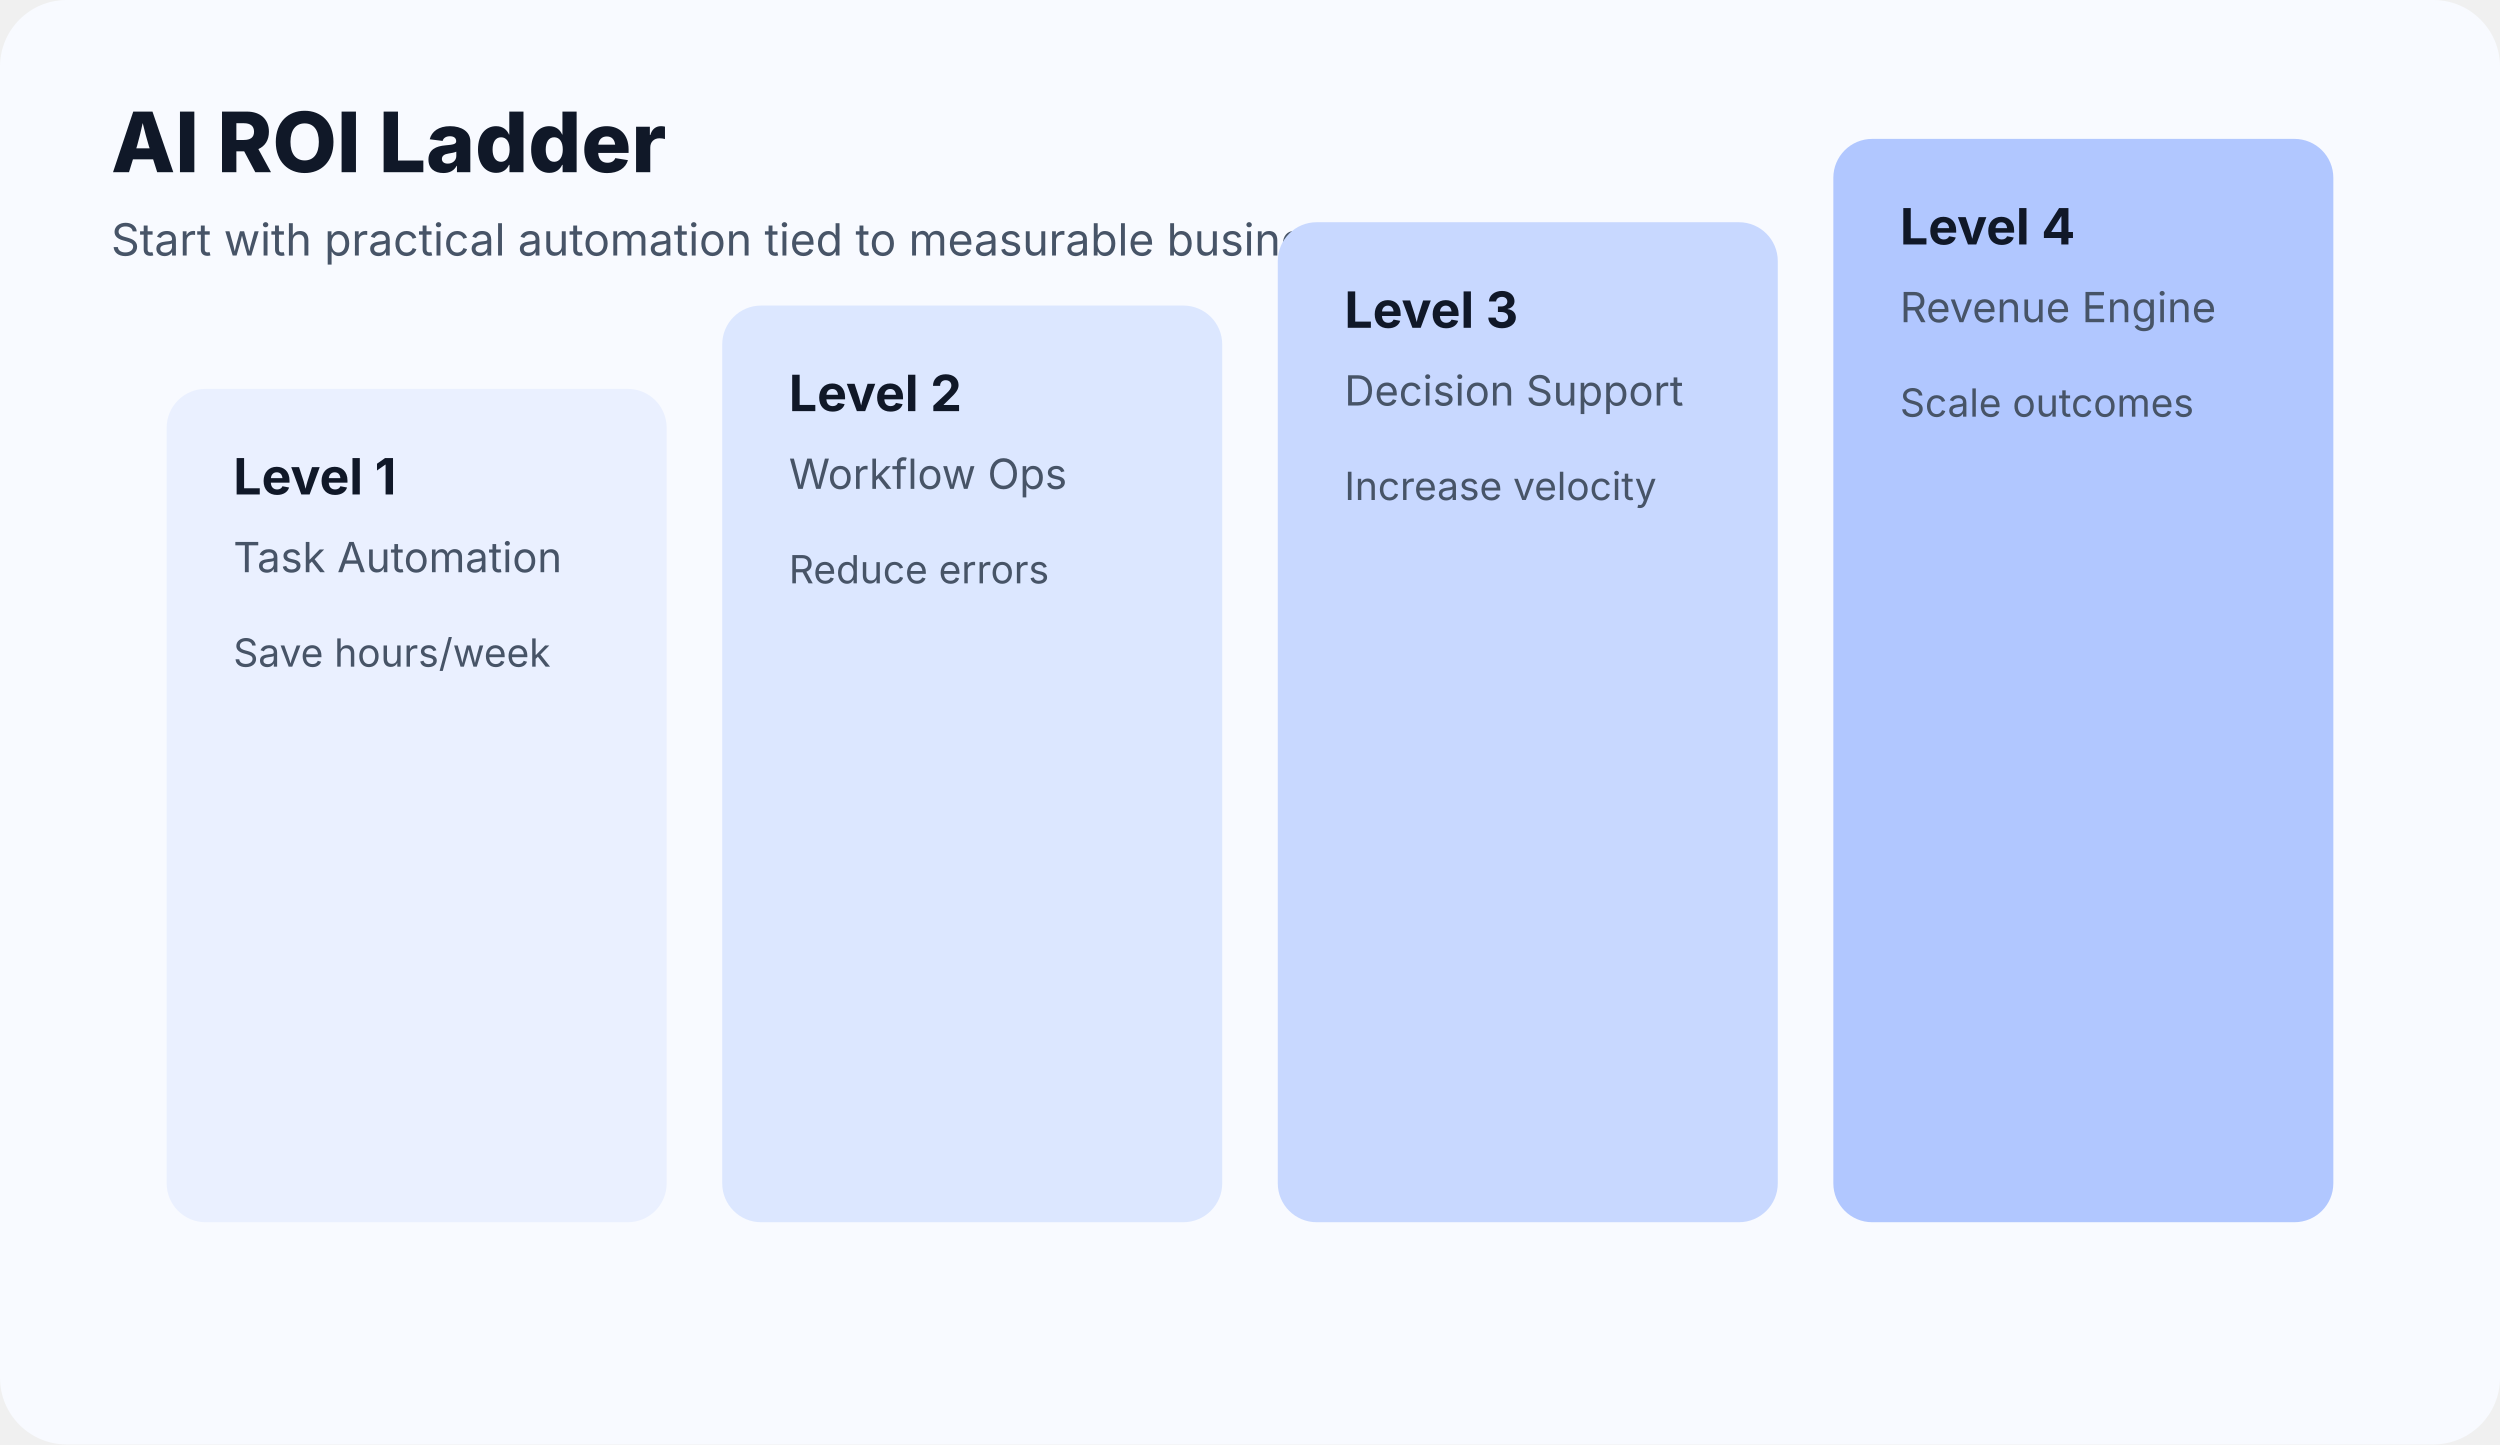
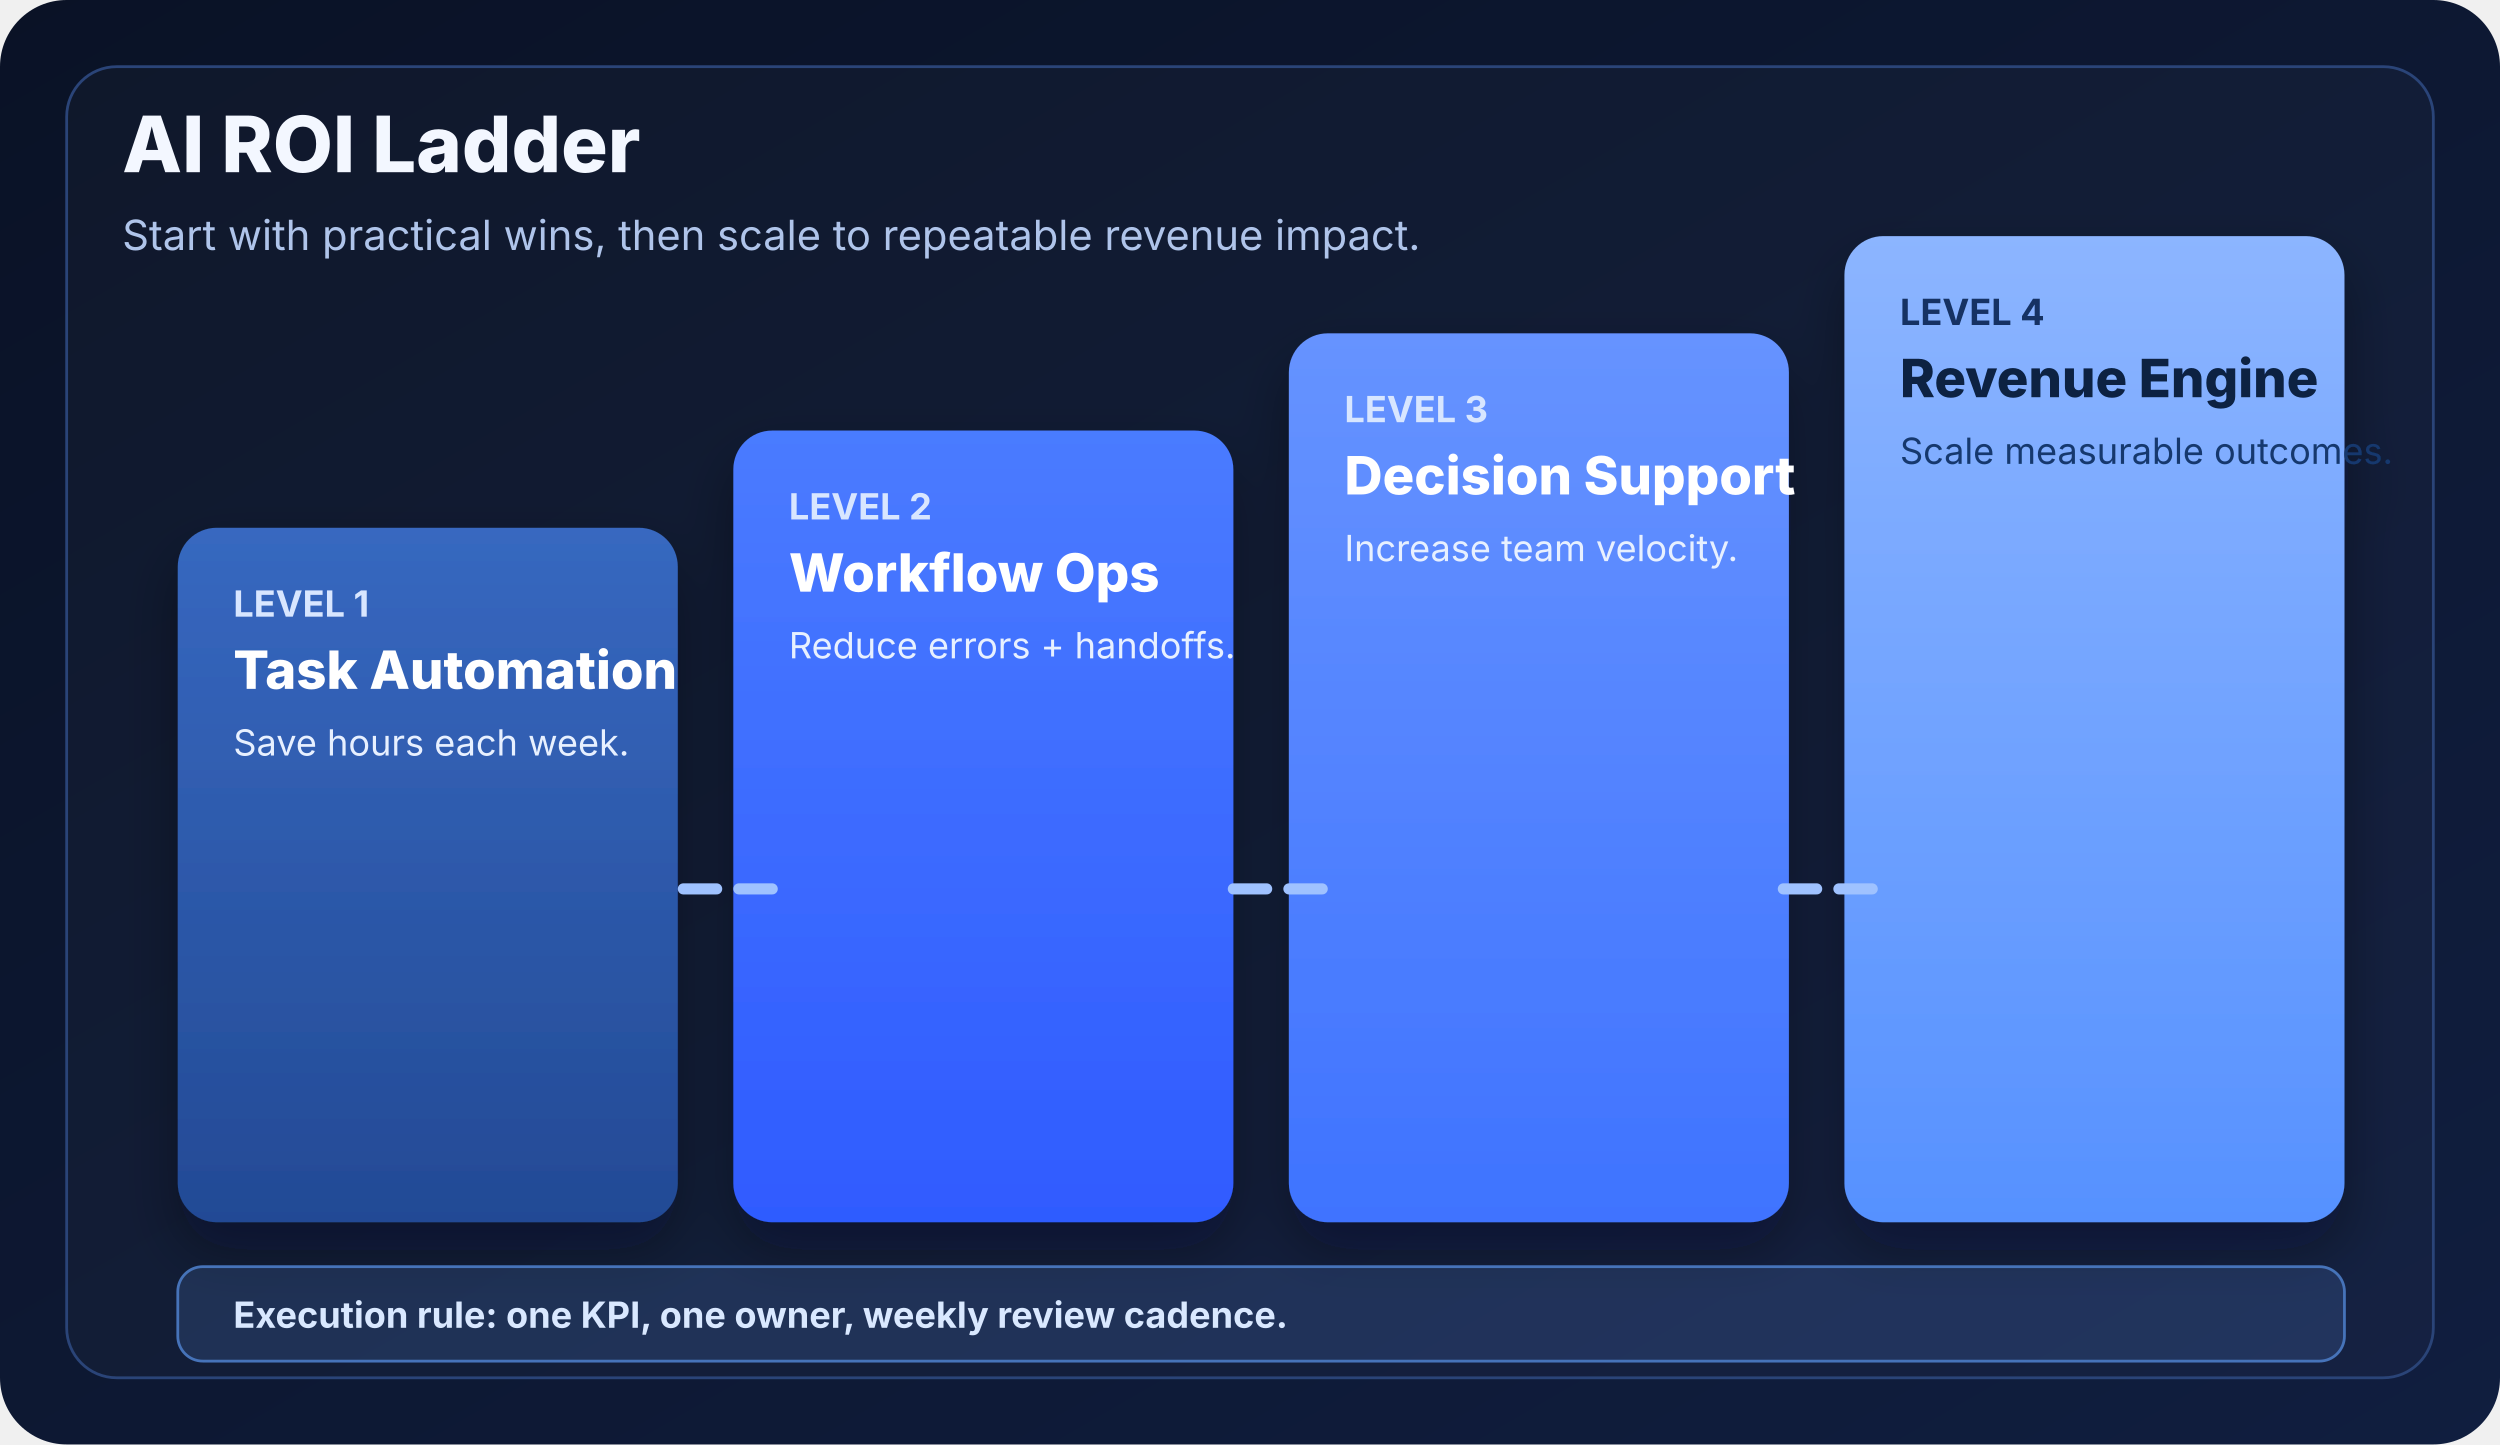
- <svg xmlns="http://www.w3.org/2000/svg" width="900" height="520" viewBox="0 0 900 520" fill="none">
-   <rect width="900" height="520" rx="24" fill="#F8FAFF" />
-   <text x="40" y="62" font-family="Inter, Arial" font-size="30" font-weight="800" fill="#101828">AI ROI Ladder</text>
-   <text x="40" y="92" font-family="Inter, Arial" font-size="16" fill="#475467">Start with practical automation tied to measurable business outcomes.</text>
-   <g font-family="Inter, Arial" fill="#101828">
-     <rect x="60" y="140" width="180" height="300" rx="14" fill="#EAF0FF" />
-     <text x="84" y="178" font-size="18" font-weight="700">Level 1</text>
-     <text x="84" y="206" font-size="15" fill="#475467">Task Automation</text>
-     <text x="84" y="240" font-size="14" fill="#475467">Save hours/week</text>
-     <rect x="260" y="110" width="180" height="330" rx="14" fill="#DCE7FF" />
-     <text x="284" y="148" font-size="18" font-weight="700">Level 2</text>
-     <text x="284" y="176" font-size="15" fill="#475467">Workflow Ops</text>
-     <text x="284" y="210" font-size="14" fill="#475467">Reduce errors</text>
-     <rect x="460" y="80" width="180" height="360" rx="14" fill="#C8D8FF" />
-     <text x="484" y="118" font-size="18" font-weight="700">Level 3</text>
-     <text x="484" y="146" font-size="15" fill="#475467">Decision Support</text>
-     <text x="484" y="180" font-size="14" fill="#475467">Increase velocity</text>
-     <rect x="660" y="50" width="180" height="390" rx="14" fill="#B1C7FF" />
-     <text x="684" y="88" font-size="18" font-weight="700">Level 4</text>
-     <text x="684" y="116" font-size="15" fill="#475467">Revenue Engine</text>
-     <text x="684" y="150" font-size="14" fill="#475467">Scale outcomes</text>
+ <svg xmlns="http://www.w3.org/2000/svg" width="900" height="520" viewBox="0 0 900 520" fill="none" role="img" aria-label="AI ROI ladder infographic">
+   <defs>
+     <linearGradient id="bg" x1="0" y1="0" x2="1" y2="1">
+       <stop offset="0%" stop-color="#0A1226" />
+       <stop offset="100%" stop-color="#101E3F" />
+     </linearGradient>
+     <linearGradient id="g1" x1="0" y1="1" x2="0" y2="0">
+       <stop offset="0%" stop-color="#234A95" />
+       <stop offset="100%" stop-color="#3768C0" />
+     </linearGradient>
+     <linearGradient id="g2" x1="0" y1="1" x2="0" y2="0">
+       <stop offset="0%" stop-color="#2F5BFF" />
+       <stop offset="100%" stop-color="#4A7BFF" />
+     </linearGradient>
+     <linearGradient id="g3" x1="0" y1="1" x2="0" y2="0">
+       <stop offset="0%" stop-color="#3F73FF" />
+       <stop offset="100%" stop-color="#6693FF" />
+     </linearGradient>
+     <linearGradient id="g4" x1="0" y1="1" x2="0" y2="0">
+       <stop offset="0%" stop-color="#5691FF" />
+       <stop offset="100%" stop-color="#8CB5FF" />
+     </linearGradient>
+     <filter id="soft" x="-20%" y="-20%" width="140%" height="140%">
+       <feDropShadow dx="0" dy="10" stdDeviation="10" flood-color="#050A16" flood-opacity="0.35" />
+     </filter>
+   </defs>
+   <rect width="900" height="520" rx="24" fill="url(#bg)" />
+   <rect x="24" y="24" width="852" height="472" rx="18" fill="rgba(255,255,255,.02)" stroke="#2A4478" />
+   <text x="44" y="62" font-family="Inter, Arial" font-size="28" font-weight="800" fill="#F3F7FF">AI ROI Ladder</text>
+   <text x="44" y="90" font-family="Inter, Arial" font-size="15" fill="#AFC4EA">Start with practical wins, then scale to repeatable revenue impact.</text>
+   <g font-family="Inter, Arial" filter="url(#soft)">
+     <rect x="64" y="190" width="180" height="250" rx="14" fill="url(#g1)" />
+     <text x="84" y="222" font-size="13" fill="#D8E6FF" font-weight="700">LEVEL 1</text>
+     <text x="84" y="248" font-size="19" fill="#FFFFFF" font-weight="800">Task Automation</text>
+     <text x="84" y="272" font-size="13" fill="#E7F0FF">Save hours each week.</text>
+     <rect x="264" y="155" width="180" height="285" rx="14" fill="url(#g2)" />
+     <text x="284" y="187" font-size="13" fill="#D8E6FF" font-weight="700">LEVEL 2</text>
+     <text x="284" y="213" font-size="19" fill="#FFFFFF" font-weight="800">Workflow Ops</text>
+     <text x="284" y="237" font-size="13" fill="#E7F0FF">Reduce errors + handoffs.</text>
+     <rect x="464" y="120" width="180" height="320" rx="14" fill="url(#g3)" />
+     <text x="484" y="152" font-size="13" fill="#D8E6FF" font-weight="700">LEVEL 3</text>
+     <text x="484" y="178" font-size="19" fill="#FFFFFF" font-weight="800">Decision Support</text>
+     <text x="484" y="202" font-size="13" fill="#E7F0FF">Increase team velocity.</text>
+     <rect x="664" y="85" width="180" height="355" rx="14" fill="url(#g4)" />
+     <text x="684" y="117" font-size="13" fill="#123064" font-weight="700">LEVEL 4</text>
+     <text x="684" y="143" font-size="19" fill="#082043" font-weight="800">Revenue Engine</text>
+     <text x="684" y="167" font-size="13" fill="#16396E">Scale measurable outcomes.</text>
  </g>
+   <path d="M246 320h12m8 0h12m166 0h12m8 0h12m166 0h12m8 0h12" stroke="#9FC2FF" stroke-width="4" stroke-linecap="round" />
+   <rect x="64" y="456" width="780" height="34" rx="9" fill="rgba(110,163,255,.15)" stroke="#4673B9" />
+   <text x="84" y="478" font-family="Inter, Arial" font-size="13" font-weight="700" fill="#D9E8FF">Execution rule: one KPI, one owner, weekly review cadence.</text>
</svg>
